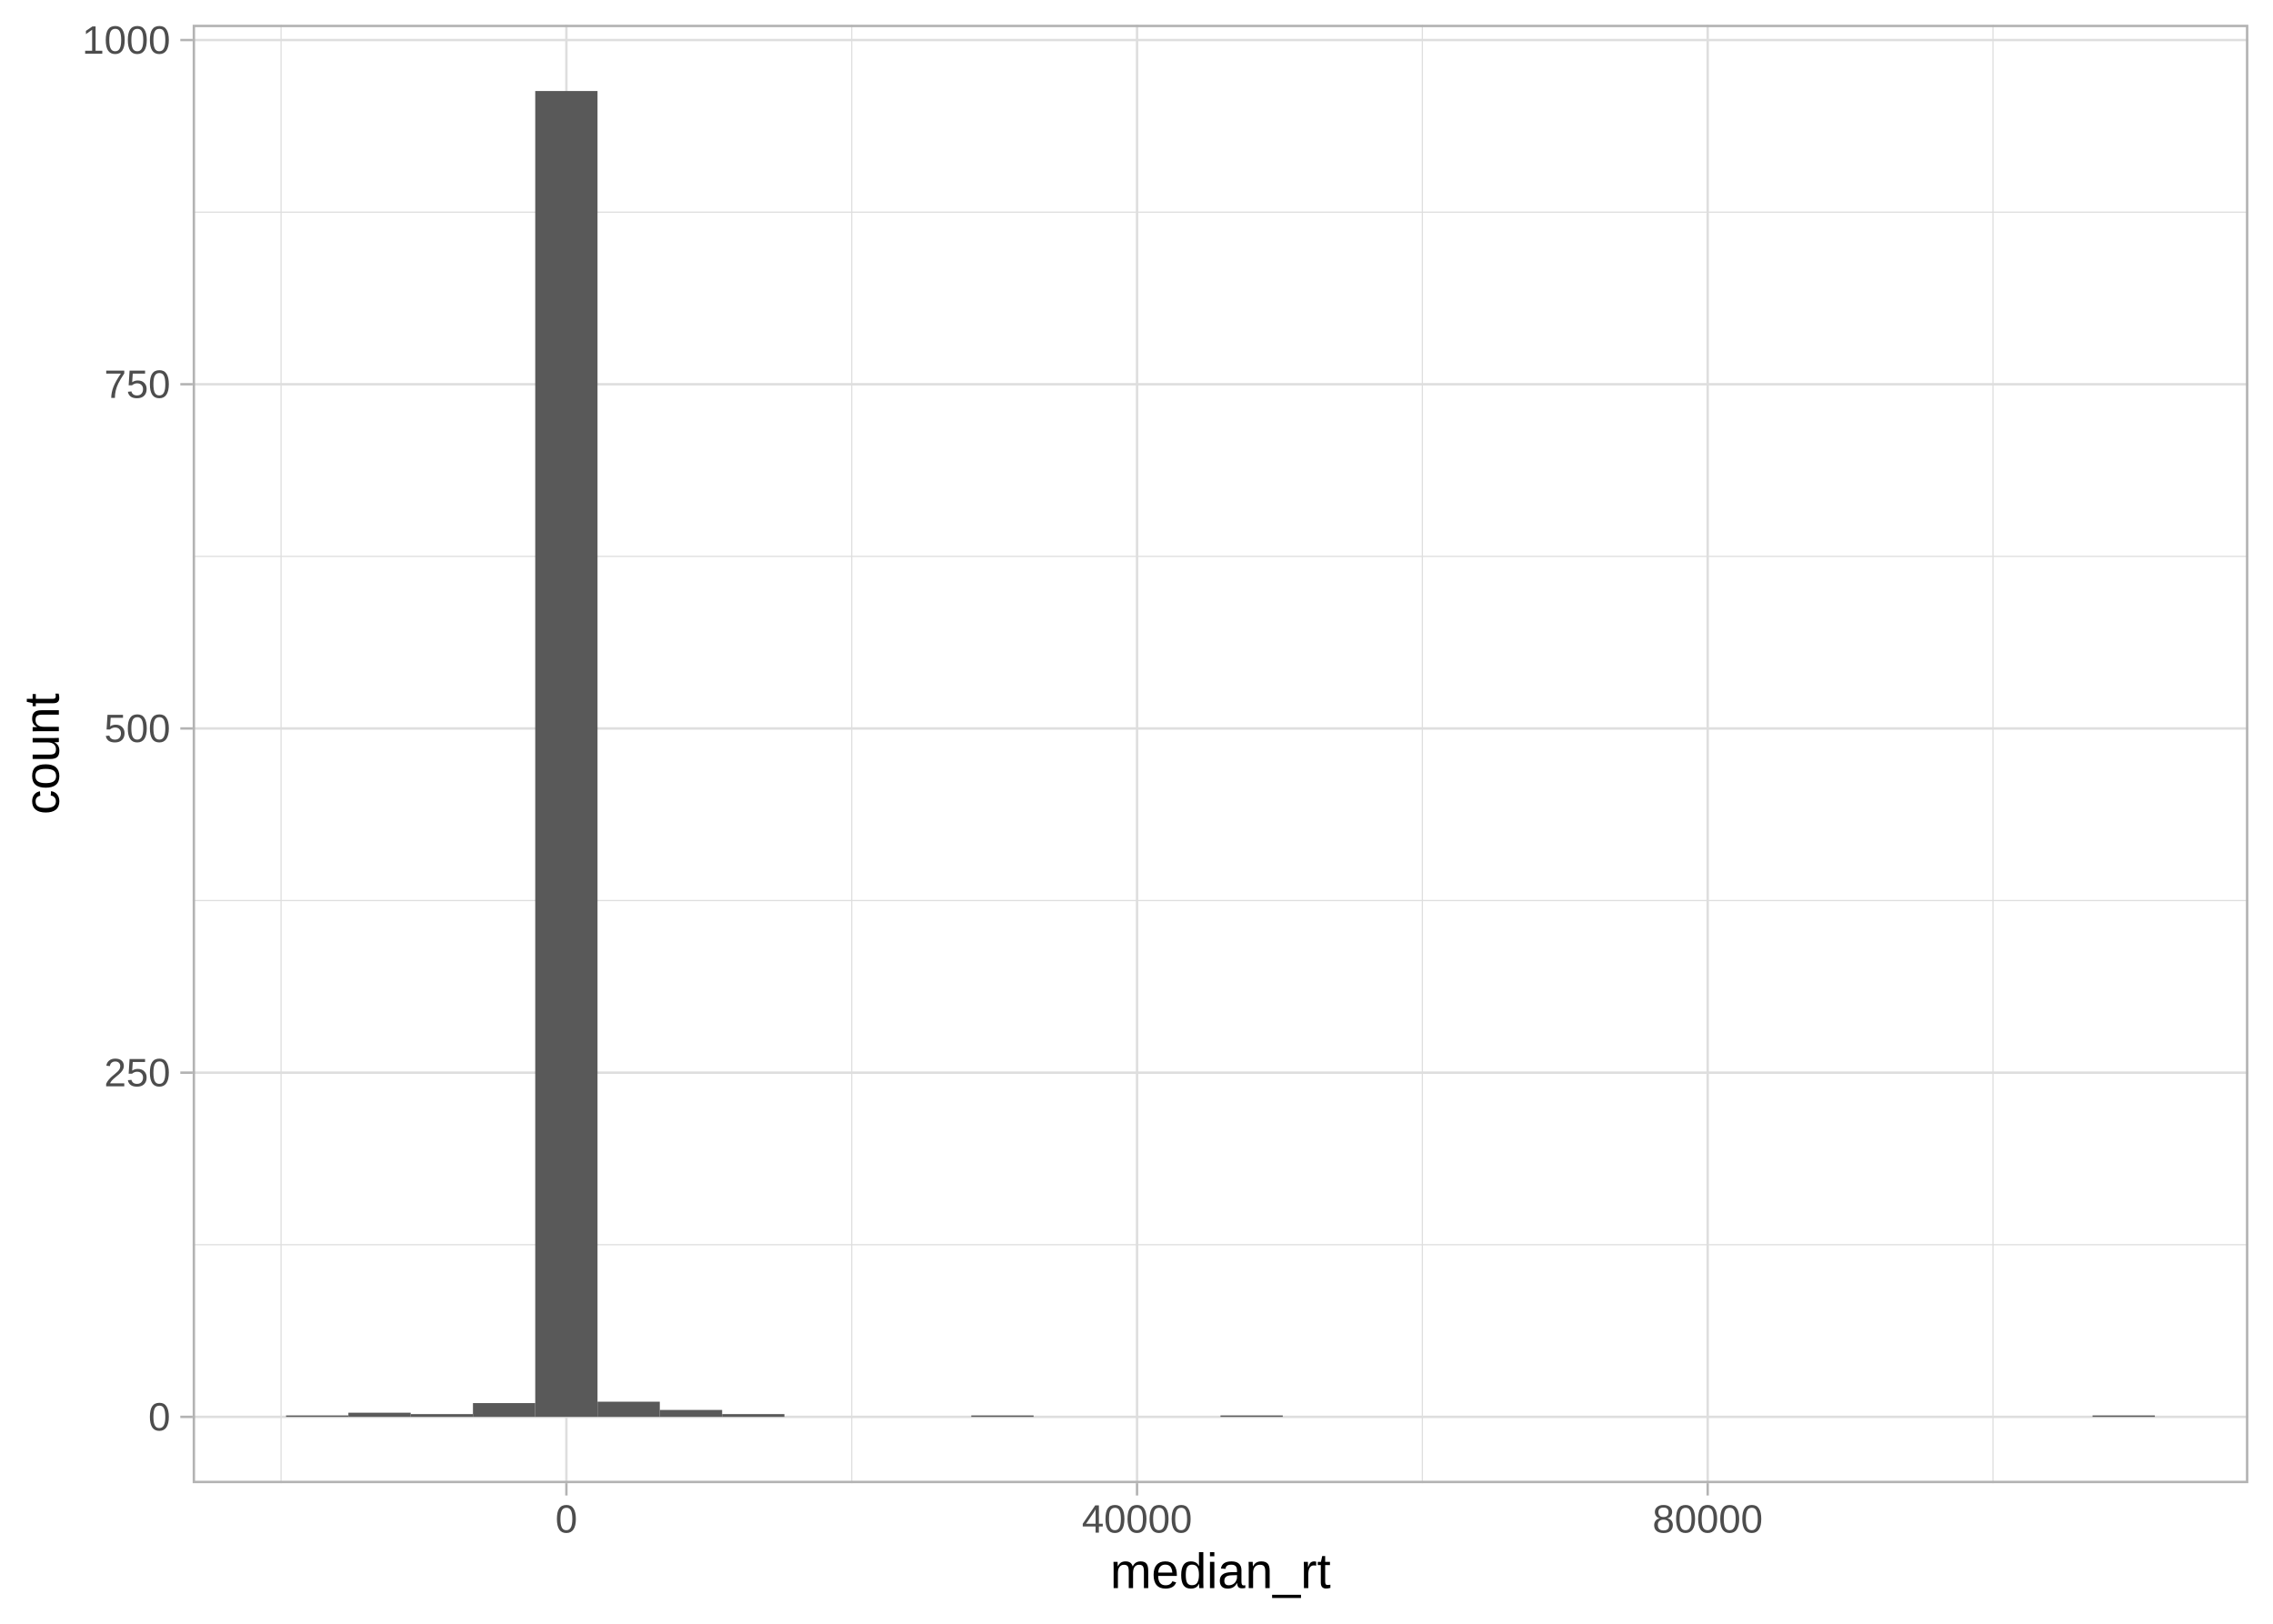
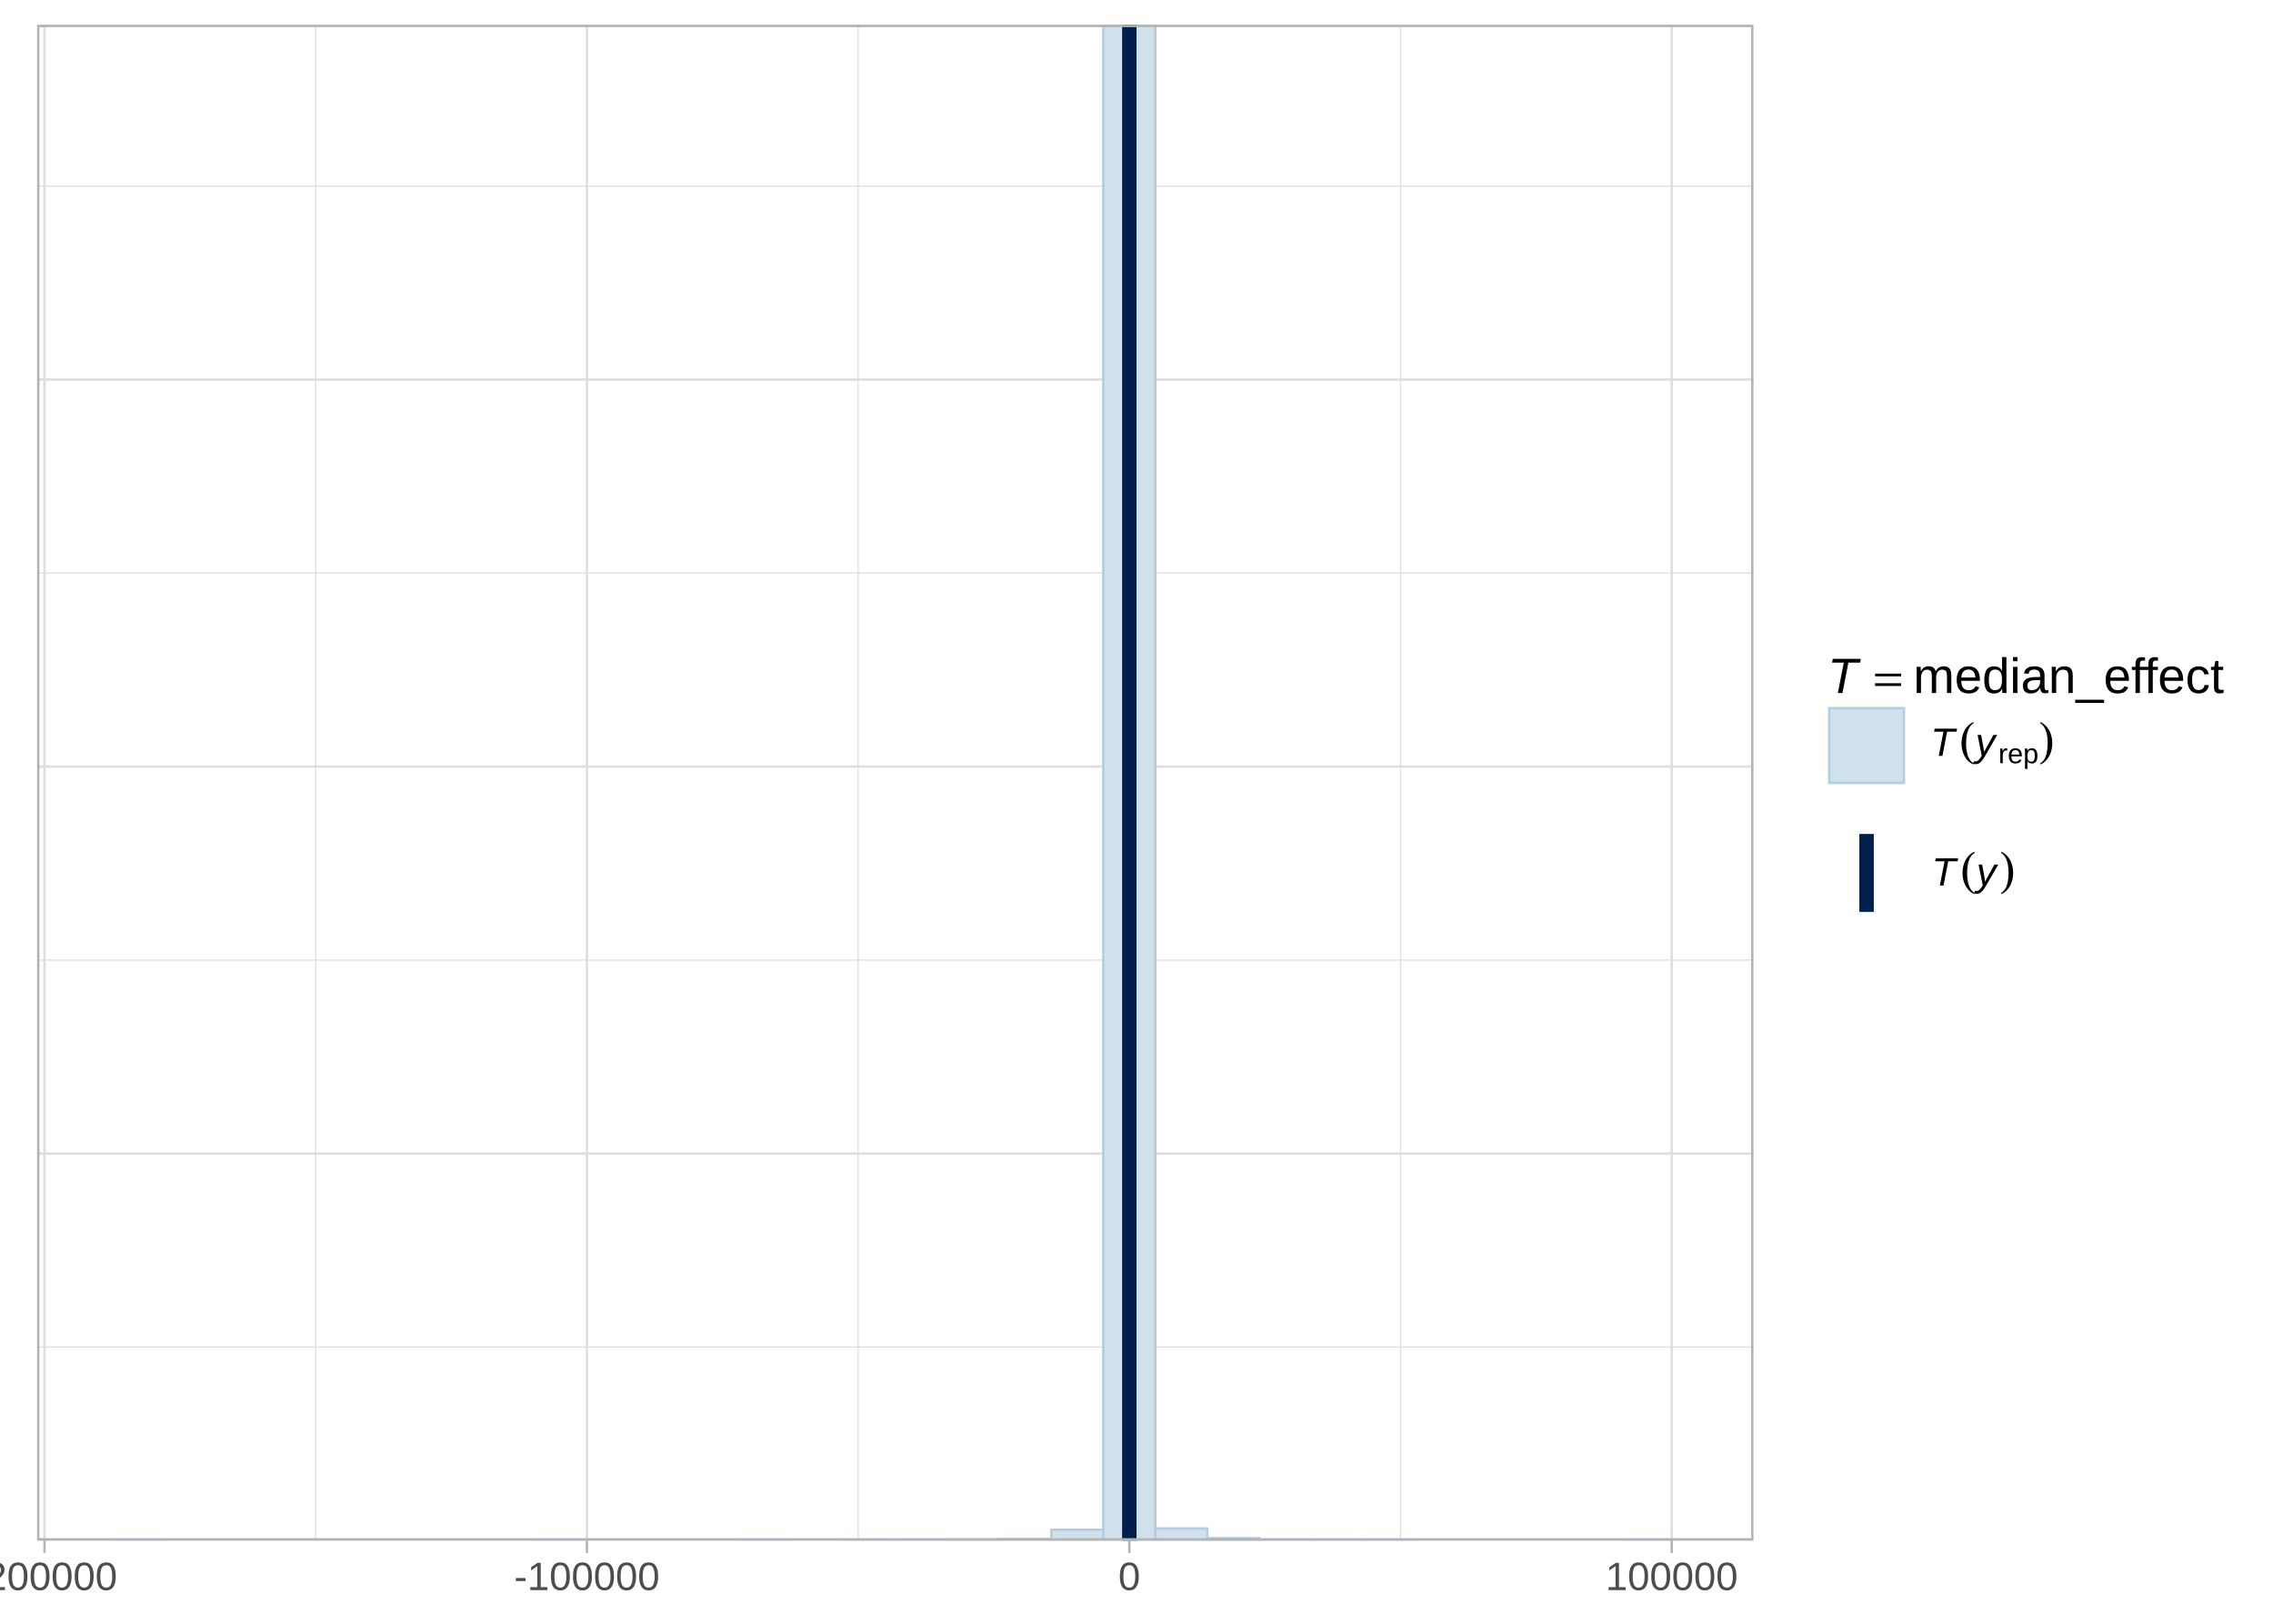
<svg xmlns="http://www.w3.org/2000/svg" viewBox="0 0 504.00 360.00">
  <defs>
    <style type="text/css">
    line, polyline, polygon, path, rect, circle {
      fill: none;
      stroke: #000000;
      stroke-linecap: round;
      stroke-linejoin: round;
      stroke-miterlimit: 10.00;
    }
  </style>
  </defs>
  <rect width="100%" height="100%" style="stroke: none; fill: #FFFFFF;" />
-   <rect x="-0" y="0.00" width="504.00" height="360.00" style="stroke-width: 1.07; stroke: #FFFFFF; fill: #FFFFFF;" />
+   <rect x="0" y="0.00" width="504.00" height="360.00" style="stroke-width: 1.07; stroke: #FFFFFF; fill: #FFFFFF;" />
  <defs>
-     <clipPath id="cpNDIuNzJ8NDk4LjUyfDMyOC44M3w1LjQ4">
-       <rect x="42.72" y="5.48" width="455.81" height="323.35" />
+     <clipPath id="cpOC4yMnwzODguODF8MzQxLjU1fDUuNDg=">
+       <rect x="8.22" y="5.48" width="380.59" height="336.08" />
    </clipPath>
  </defs>
-   <rect x="42.72" y="5.48" width="455.81" height="323.35" style="stroke-width: 1.07; stroke: none; fill: #FFFFFF;" clip-path="url(#cpNDIuNzJ8NDk4LjUyfDMyOC44M3w1LjQ4)" />
-   <polyline points="42.72,275.97 498.52,275.97 " style="stroke-width: 0.27; stroke: #DEDEDE; stroke-linecap: butt;" clip-path="url(#cpNDIuNzJ8NDk4LjUyfDMyOC44M3w1LjQ4)" />
-   <polyline points="42.72,199.66 498.52,199.66 " style="stroke-width: 0.27; stroke: #DEDEDE; stroke-linecap: butt;" clip-path="url(#cpNDIuNzJ8NDk4LjUyfDMyOC44M3w1LjQ4)" />
-   <polyline points="42.72,123.35 498.52,123.35 " style="stroke-width: 0.27; stroke: #DEDEDE; stroke-linecap: butt;" clip-path="url(#cpNDIuNzJ8NDk4LjUyfDMyOC44M3w1LjQ4)" />
-   <polyline points="42.72,47.04 498.52,47.04 " style="stroke-width: 0.27; stroke: #DEDEDE; stroke-linecap: butt;" clip-path="url(#cpNDIuNzJ8NDk4LjUyfDMyOC44M3w1LjQ4)" />
-   <polyline points="62.32,328.83 62.32,5.48 " style="stroke-width: 0.27; stroke: #DEDEDE; stroke-linecap: butt;" clip-path="url(#cpNDIuNzJ8NDk4LjUyfDMyOC44M3w1LjQ4)" />
-   <polyline points="188.85,328.83 188.85,5.48 " style="stroke-width: 0.27; stroke: #DEDEDE; stroke-linecap: butt;" clip-path="url(#cpNDIuNzJ8NDk4LjUyfDMyOC44M3w1LjQ4)" />
-   <polyline points="315.38,328.83 315.38,5.48 " style="stroke-width: 0.27; stroke: #DEDEDE; stroke-linecap: butt;" clip-path="url(#cpNDIuNzJ8NDk4LjUyfDMyOC44M3w1LjQ4)" />
-   <polyline points="441.91,328.83 441.91,5.48 " style="stroke-width: 0.27; stroke: #DEDEDE; stroke-linecap: butt;" clip-path="url(#cpNDIuNzJ8NDk4LjUyfDMyOC44M3w1LjQ4)" />
-   <polyline points="42.72,314.13 498.52,314.13 " style="stroke-width: 0.53; stroke: #DEDEDE; stroke-linecap: butt;" clip-path="url(#cpNDIuNzJ8NDk4LjUyfDMyOC44M3w1LjQ4)" />
-   <polyline points="42.72,237.82 498.52,237.82 " style="stroke-width: 0.53; stroke: #DEDEDE; stroke-linecap: butt;" clip-path="url(#cpNDIuNzJ8NDk4LjUyfDMyOC44M3w1LjQ4)" />
-   <polyline points="42.72,161.51 498.52,161.51 " style="stroke-width: 0.53; stroke: #DEDEDE; stroke-linecap: butt;" clip-path="url(#cpNDIuNzJ8NDk4LjUyfDMyOC44M3w1LjQ4)" />
-   <polyline points="42.72,85.19 498.52,85.19 " style="stroke-width: 0.53; stroke: #DEDEDE; stroke-linecap: butt;" clip-path="url(#cpNDIuNzJ8NDk4LjUyfDMyOC44M3w1LjQ4)" />
-   <polyline points="42.72,8.88 498.52,8.88 " style="stroke-width: 0.53; stroke: #DEDEDE; stroke-linecap: butt;" clip-path="url(#cpNDIuNzJ8NDk4LjUyfDMyOC44M3w1LjQ4)" />
-   <polyline points="125.59,328.83 125.59,5.48 " style="stroke-width: 0.53; stroke: #DEDEDE; stroke-linecap: butt;" clip-path="url(#cpNDIuNzJ8NDk4LjUyfDMyOC44M3w1LjQ4)" />
-   <polyline points="252.12,328.83 252.12,5.48 " style="stroke-width: 0.53; stroke: #DEDEDE; stroke-linecap: butt;" clip-path="url(#cpNDIuNzJ8NDk4LjUyfDMyOC44M3w1LjQ4)" />
-   <polyline points="378.65,328.83 378.65,5.48 " style="stroke-width: 0.53; stroke: #DEDEDE; stroke-linecap: butt;" clip-path="url(#cpNDIuNzJ8NDk4LjUyfDMyOC44M3w1LjQ4)" />
-   <rect x="63.43" y="313.82" width="13.81" height="0.31" style="stroke-width: 1.07; stroke: none; stroke-linecap: square; stroke-linejoin: miter; fill: #595959;" clip-path="url(#cpNDIuNzJ8NDk4LjUyfDMyOC44M3w1LjQ4)" />
-   <rect x="77.25" y="313.21" width="13.81" height="0.92" style="stroke-width: 1.07; stroke: none; stroke-linecap: square; stroke-linejoin: miter; fill: #595959;" clip-path="url(#cpNDIuNzJ8NDk4LjUyfDMyOC44M3w1LjQ4)" />
-   <rect x="91.06" y="313.52" width="13.81" height="0.61" style="stroke-width: 1.07; stroke: none; stroke-linecap: square; stroke-linejoin: miter; fill: #595959;" clip-path="url(#cpNDIuNzJ8NDk4LjUyfDMyOC44M3w1LjQ4)" />
-   <rect x="104.87" y="311.08" width="13.81" height="3.05" style="stroke-width: 1.07; stroke: none; stroke-linecap: square; stroke-linejoin: miter; fill: #595959;" clip-path="url(#cpNDIuNzJ8NDk4LjUyfDMyOC44M3w1LjQ4)" />
-   <rect x="118.68" y="20.18" width="13.81" height="293.95" style="stroke-width: 1.07; stroke: none; stroke-linecap: square; stroke-linejoin: miter; fill: #595959;" clip-path="url(#cpNDIuNzJ8NDk4LjUyfDMyOC44M3w1LjQ4)" />
-   <rect x="132.49" y="310.77" width="13.81" height="3.36" style="stroke-width: 1.07; stroke: none; stroke-linecap: square; stroke-linejoin: miter; fill: #595959;" clip-path="url(#cpNDIuNzJ8NDk4LjUyfDMyOC44M3w1LjQ4)" />
-   <rect x="146.31" y="312.60" width="13.81" height="1.53" style="stroke-width: 1.07; stroke: none; stroke-linecap: square; stroke-linejoin: miter; fill: #595959;" clip-path="url(#cpNDIuNzJ8NDk4LjUyfDMyOC44M3w1LjQ4)" />
-   <rect x="160.12" y="313.52" width="13.81" height="0.61" style="stroke-width: 1.07; stroke: none; stroke-linecap: square; stroke-linejoin: miter; fill: #595959;" clip-path="url(#cpNDIuNzJ8NDk4LjUyfDMyOC44M3w1LjQ4)" />
-   <rect x="173.93" y="314.13" width="13.81" height="0.00" style="stroke-width: 1.07; stroke: none; stroke-linecap: square; stroke-linejoin: miter; fill: #595959;" clip-path="url(#cpNDIuNzJ8NDk4LjUyfDMyOC44M3w1LjQ4)" />
-   <rect x="187.74" y="314.13" width="13.81" height="0.00" style="stroke-width: 1.07; stroke: none; stroke-linecap: square; stroke-linejoin: miter; fill: #595959;" clip-path="url(#cpNDIuNzJ8NDk4LjUyfDMyOC44M3w1LjQ4)" />
-   <rect x="201.56" y="314.13" width="13.81" height="0.00" style="stroke-width: 1.07; stroke: none; stroke-linecap: square; stroke-linejoin: miter; fill: #595959;" clip-path="url(#cpNDIuNzJ8NDk4LjUyfDMyOC44M3w1LjQ4)" />
-   <rect x="215.37" y="313.82" width="13.81" height="0.31" style="stroke-width: 1.07; stroke: none; stroke-linecap: square; stroke-linejoin: miter; fill: #595959;" clip-path="url(#cpNDIuNzJ8NDk4LjUyfDMyOC44M3w1LjQ4)" />
-   <rect x="229.18" y="314.13" width="13.81" height="0.00" style="stroke-width: 1.07; stroke: none; stroke-linecap: square; stroke-linejoin: miter; fill: #595959;" clip-path="url(#cpNDIuNzJ8NDk4LjUyfDMyOC44M3w1LjQ4)" />
-   <rect x="242.99" y="314.13" width="13.81" height="0.00" style="stroke-width: 1.07; stroke: none; stroke-linecap: square; stroke-linejoin: miter; fill: #595959;" clip-path="url(#cpNDIuNzJ8NDk4LjUyfDMyOC44M3w1LjQ4)" />
-   <rect x="256.81" y="314.13" width="13.81" height="0.00" style="stroke-width: 1.07; stroke: none; stroke-linecap: square; stroke-linejoin: miter; fill: #595959;" clip-path="url(#cpNDIuNzJ8NDk4LjUyfDMyOC44M3w1LjQ4)" />
-   <rect x="270.62" y="313.82" width="13.81" height="0.31" style="stroke-width: 1.07; stroke: none; stroke-linecap: square; stroke-linejoin: miter; fill: #595959;" clip-path="url(#cpNDIuNzJ8NDk4LjUyfDMyOC44M3w1LjQ4)" />
-   <rect x="284.43" y="314.13" width="13.81" height="0.00" style="stroke-width: 1.07; stroke: none; stroke-linecap: square; stroke-linejoin: miter; fill: #595959;" clip-path="url(#cpNDIuNzJ8NDk4LjUyfDMyOC44M3w1LjQ4)" />
-   <rect x="298.24" y="314.13" width="13.81" height="0.00" style="stroke-width: 1.07; stroke: none; stroke-linecap: square; stroke-linejoin: miter; fill: #595959;" clip-path="url(#cpNDIuNzJ8NDk4LjUyfDMyOC44M3w1LjQ4)" />
-   <rect x="312.05" y="314.13" width="13.81" height="0.00" style="stroke-width: 1.07; stroke: none; stroke-linecap: square; stroke-linejoin: miter; fill: #595959;" clip-path="url(#cpNDIuNzJ8NDk4LjUyfDMyOC44M3w1LjQ4)" />
-   <rect x="325.87" y="314.13" width="13.81" height="0.00" style="stroke-width: 1.07; stroke: none; stroke-linecap: square; stroke-linejoin: miter; fill: #595959;" clip-path="url(#cpNDIuNzJ8NDk4LjUyfDMyOC44M3w1LjQ4)" />
-   <rect x="339.68" y="314.13" width="13.81" height="0.00" style="stroke-width: 1.07; stroke: none; stroke-linecap: square; stroke-linejoin: miter; fill: #595959;" clip-path="url(#cpNDIuNzJ8NDk4LjUyfDMyOC44M3w1LjQ4)" />
-   <rect x="353.49" y="314.13" width="13.81" height="0.00" style="stroke-width: 1.07; stroke: none; stroke-linecap: square; stroke-linejoin: miter; fill: #595959;" clip-path="url(#cpNDIuNzJ8NDk4LjUyfDMyOC44M3w1LjQ4)" />
-   <rect x="367.30" y="314.13" width="13.81" height="0.00" style="stroke-width: 1.07; stroke: none; stroke-linecap: square; stroke-linejoin: miter; fill: #595959;" clip-path="url(#cpNDIuNzJ8NDk4LjUyfDMyOC44M3w1LjQ4)" />
-   <rect x="381.12" y="314.13" width="13.81" height="0.00" style="stroke-width: 1.07; stroke: none; stroke-linecap: square; stroke-linejoin: miter; fill: #595959;" clip-path="url(#cpNDIuNzJ8NDk4LjUyfDMyOC44M3w1LjQ4)" />
-   <rect x="394.93" y="314.13" width="13.81" height="0.00" style="stroke-width: 1.07; stroke: none; stroke-linecap: square; stroke-linejoin: miter; fill: #595959;" clip-path="url(#cpNDIuNzJ8NDk4LjUyfDMyOC44M3w1LjQ4)" />
-   <rect x="408.74" y="314.13" width="13.81" height="0.00" style="stroke-width: 1.07; stroke: none; stroke-linecap: square; stroke-linejoin: miter; fill: #595959;" clip-path="url(#cpNDIuNzJ8NDk4LjUyfDMyOC44M3w1LjQ4)" />
-   <rect x="422.55" y="314.13" width="13.81" height="0.00" style="stroke-width: 1.07; stroke: none; stroke-linecap: square; stroke-linejoin: miter; fill: #595959;" clip-path="url(#cpNDIuNzJ8NDk4LjUyfDMyOC44M3w1LjQ4)" />
-   <rect x="436.37" y="314.13" width="13.81" height="0.00" style="stroke-width: 1.07; stroke: none; stroke-linecap: square; stroke-linejoin: miter; fill: #595959;" clip-path="url(#cpNDIuNzJ8NDk4LjUyfDMyOC44M3w1LjQ4)" />
-   <rect x="450.18" y="314.13" width="13.81" height="0.00" style="stroke-width: 1.07; stroke: none; stroke-linecap: square; stroke-linejoin: miter; fill: #595959;" clip-path="url(#cpNDIuNzJ8NDk4LjUyfDMyOC44M3w1LjQ4)" />
-   <rect x="463.99" y="313.82" width="13.81" height="0.31" style="stroke-width: 1.07; stroke: none; stroke-linecap: square; stroke-linejoin: miter; fill: #595959;" clip-path="url(#cpNDIuNzJ8NDk4LjUyfDMyOC44M3w1LjQ4)" />
-   <rect x="42.72" y="5.48" width="455.81" height="323.35" style="stroke-width: 1.07; stroke: #B3B3B3;" clip-path="url(#cpNDIuNzJ8NDk4LjUyfDMyOC44M3w1LjQ4)" />
+   <rect x="8.22" y="5.48" width="380.59" height="336.08" style="stroke-width: 1.07; stroke: none; fill: #FFFFFF;" clip-path="url(#cpOC4yMnwzODguODF8MzQxLjU1fDUuNDg=)" />
+   <polyline points="8.22,298.66 388.81,298.66 " style="stroke-width: 0.27; stroke: #DEDEDE; stroke-linecap: butt;" clip-path="url(#cpOC4yMnwzODguODF8MzQxLjU1fDUuNDg=)" />
+   <polyline points="8.22,212.86 388.81,212.86 " style="stroke-width: 0.27; stroke: #DEDEDE; stroke-linecap: butt;" clip-path="url(#cpOC4yMnwzODguODF8MzQxLjU1fDUuNDg=)" />
+   <polyline points="8.22,127.06 388.81,127.06 " style="stroke-width: 0.27; stroke: #DEDEDE; stroke-linecap: butt;" clip-path="url(#cpOC4yMnwzODguODF8MzQxLjU1fDUuNDg=)" />
+   <polyline points="8.22,41.26 388.81,41.26 " style="stroke-width: 0.27; stroke: #DEDEDE; stroke-linecap: butt;" clip-path="url(#cpOC4yMnwzODguODF8MzQxLjU1fDUuNDg=)" />
+   <polyline points="70.01,341.55 70.01,5.48 " style="stroke-width: 0.27; stroke: #DEDEDE; stroke-linecap: butt;" clip-path="url(#cpOC4yMnwzODguODF8MzQxLjU1fDUuNDg=)" />
+   <polyline points="190.28,341.55 190.28,5.48 " style="stroke-width: 0.27; stroke: #DEDEDE; stroke-linecap: butt;" clip-path="url(#cpOC4yMnwzODguODF8MzQxLjU1fDUuNDg=)" />
+   <polyline points="310.55,341.55 310.55,5.48 " style="stroke-width: 0.27; stroke: #DEDEDE; stroke-linecap: butt;" clip-path="url(#cpOC4yMnwzODguODF8MzQxLjU1fDUuNDg=)" />
+   <polyline points="8.22,341.55 388.81,341.55 " style="stroke-width: 0.53; stroke: #DEDEDE; stroke-linecap: butt;" clip-path="url(#cpOC4yMnwzODguODF8MzQxLjU1fDUuNDg=)" />
+   <polyline points="8.22,255.76 388.81,255.76 " style="stroke-width: 0.53; stroke: #DEDEDE; stroke-linecap: butt;" clip-path="url(#cpOC4yMnwzODguODF8MzQxLjU1fDUuNDg=)" />
+   <polyline points="8.22,169.96 388.81,169.96 " style="stroke-width: 0.53; stroke: #DEDEDE; stroke-linecap: butt;" clip-path="url(#cpOC4yMnwzODguODF8MzQxLjU1fDUuNDg=)" />
+   <polyline points="8.22,84.16 388.81,84.16 " style="stroke-width: 0.53; stroke: #DEDEDE; stroke-linecap: butt;" clip-path="url(#cpOC4yMnwzODguODF8MzQxLjU1fDUuNDg=)" />
+   <polyline points="9.87,341.55 9.87,5.48 " style="stroke-width: 0.53; stroke: #DEDEDE; stroke-linecap: butt;" clip-path="url(#cpOC4yMnwzODguODF8MzQxLjU1fDUuNDg=)" />
+   <polyline points="130.14,341.55 130.14,5.48 " style="stroke-width: 0.53; stroke: #DEDEDE; stroke-linecap: butt;" clip-path="url(#cpOC4yMnwzODguODF8MzQxLjU1fDUuNDg=)" />
+   <polyline points="250.41,341.55 250.41,5.48 " style="stroke-width: 0.53; stroke: #DEDEDE; stroke-linecap: butt;" clip-path="url(#cpOC4yMnwzODguODF8MzQxLjU1fDUuNDg=)" />
+   <polyline points="370.68,341.55 370.68,5.48 " style="stroke-width: 0.53; stroke: #DEDEDE; stroke-linecap: butt;" clip-path="url(#cpOC4yMnwzODguODF8MzQxLjU1fDUuNDg=)" />
+   <rect x="25.52" y="341.47" width="11.53" height="0.086" style="stroke-width: 0.53; stroke: #B3CDE0; stroke-linecap: square; stroke-linejoin: miter; fill: #D1E1EC;" clip-path="url(#cpOC4yMnwzODguODF8MzQxLjU1fDUuNDg=)" />
+   <rect x="37.05" y="341.55" width="11.53" height="0.00" style="stroke-width: 0.53; stroke: #B3CDE0; stroke-linecap: square; stroke-linejoin: miter; fill: #D1E1EC;" clip-path="url(#cpOC4yMnwzODguODF8MzQxLjU1fDUuNDg=)" />
+   <rect x="48.58" y="341.55" width="11.53" height="0.00" style="stroke-width: 0.53; stroke: #B3CDE0; stroke-linecap: square; stroke-linejoin: miter; fill: #D1E1EC;" clip-path="url(#cpOC4yMnwzODguODF8MzQxLjU1fDUuNDg=)" />
+   <rect x="60.12" y="341.55" width="11.53" height="0.00" style="stroke-width: 0.53; stroke: #B3CDE0; stroke-linecap: square; stroke-linejoin: miter; fill: #D1E1EC;" clip-path="url(#cpOC4yMnwzODguODF8MzQxLjU1fDUuNDg=)" />
+   <rect x="71.65" y="341.55" width="11.53" height="0.00" style="stroke-width: 0.53; stroke: #B3CDE0; stroke-linecap: square; stroke-linejoin: miter; fill: #D1E1EC;" clip-path="url(#cpOC4yMnwzODguODF8MzQxLjU1fDUuNDg=)" />
+   <rect x="83.18" y="341.55" width="11.53" height="0.00" style="stroke-width: 0.53; stroke: #B3CDE0; stroke-linecap: square; stroke-linejoin: miter; fill: #D1E1EC;" clip-path="url(#cpOC4yMnwzODguODF8MzQxLjU1fDUuNDg=)" />
+   <rect x="94.72" y="341.55" width="11.53" height="0.00" style="stroke-width: 0.53; stroke: #B3CDE0; stroke-linecap: square; stroke-linejoin: miter; fill: #D1E1EC;" clip-path="url(#cpOC4yMnwzODguODF8MzQxLjU1fDUuNDg=)" />
+   <rect x="106.25" y="341.55" width="11.53" height="0.00" style="stroke-width: 0.53; stroke: #B3CDE0; stroke-linecap: square; stroke-linejoin: miter; fill: #D1E1EC;" clip-path="url(#cpOC4yMnwzODguODF8MzQxLjU1fDUuNDg=)" />
+   <rect x="117.78" y="341.47" width="11.53" height="0.086" style="stroke-width: 0.53; stroke: #B3CDE0; stroke-linecap: square; stroke-linejoin: miter; fill: #D1E1EC;" clip-path="url(#cpOC4yMnwzODguODF8MzQxLjU1fDUuNDg=)" />
+   <rect x="129.32" y="341.55" width="11.53" height="0.00" style="stroke-width: 0.53; stroke: #B3CDE0; stroke-linecap: square; stroke-linejoin: miter; fill: #D1E1EC;" clip-path="url(#cpOC4yMnwzODguODF8MzQxLjU1fDUuNDg=)" />
+   <rect x="140.85" y="341.55" width="11.53" height="0.00" style="stroke-width: 0.53; stroke: #B3CDE0; stroke-linecap: square; stroke-linejoin: miter; fill: #D1E1EC;" clip-path="url(#cpOC4yMnwzODguODF8MzQxLjU1fDUuNDg=)" />
+   <rect x="152.38" y="341.55" width="11.53" height="0.00" style="stroke-width: 0.53; stroke: #B3CDE0; stroke-linecap: square; stroke-linejoin: miter; fill: #D1E1EC;" clip-path="url(#cpOC4yMnwzODguODF8MzQxLjU1fDUuNDg=)" />
+   <rect x="163.91" y="341.38" width="11.53" height="0.17" style="stroke-width: 0.53; stroke: #B3CDE0; stroke-linecap: square; stroke-linejoin: miter; fill: #D1E1EC;" clip-path="url(#cpOC4yMnwzODguODF8MzQxLjU1fDUuNDg=)" />
+   <rect x="175.45" y="341.55" width="11.53" height="0.00" style="stroke-width: 0.53; stroke: #B3CDE0; stroke-linecap: square; stroke-linejoin: miter; fill: #D1E1EC;" clip-path="url(#cpOC4yMnwzODguODF8MzQxLjU1fDUuNDg=)" />
+   <rect x="186.98" y="341.47" width="11.53" height="0.086" style="stroke-width: 0.53; stroke: #B3CDE0; stroke-linecap: square; stroke-linejoin: miter; fill: #D1E1EC;" clip-path="url(#cpOC4yMnwzODguODF8MzQxLjU1fDUuNDg=)" />
+   <rect x="198.51" y="341.47" width="11.53" height="0.086" style="stroke-width: 0.53; stroke: #B3CDE0; stroke-linecap: square; stroke-linejoin: miter; fill: #D1E1EC;" clip-path="url(#cpOC4yMnwzODguODF8MzQxLjU1fDUuNDg=)" />
+   <rect x="210.05" y="341.30" width="11.53" height="0.26" style="stroke-width: 0.53; stroke: #B3CDE0; stroke-linecap: square; stroke-linejoin: miter; fill: #D1E1EC;" clip-path="url(#cpOC4yMnwzODguODF8MzQxLjU1fDUuNDg=)" />
+   <rect x="221.58" y="341.21" width="11.53" height="0.34" style="stroke-width: 0.53; stroke: #B3CDE0; stroke-linecap: square; stroke-linejoin: miter; fill: #D1E1EC;" clip-path="url(#cpOC4yMnwzODguODF8MzQxLjU1fDUuNDg=)" />
+   <rect x="233.11" y="339.15" width="11.53" height="2.40" style="stroke-width: 0.53; stroke: #B3CDE0; stroke-linecap: square; stroke-linejoin: miter; fill: #D1E1EC;" clip-path="url(#cpOC4yMnwzODguODF8MzQxLjU1fDUuNDg=)" />
+   <rect x="244.64" y="5.48" width="11.53" height="336.08" style="stroke-width: 0.53; stroke: #B3CDE0; stroke-linecap: square; stroke-linejoin: miter; fill: #D1E1EC;" clip-path="url(#cpOC4yMnwzODguODF8MzQxLjU1fDUuNDg=)" />
+   <rect x="256.18" y="338.89" width="11.53" height="2.66" style="stroke-width: 0.53; stroke: #B3CDE0; stroke-linecap: square; stroke-linejoin: miter; fill: #D1E1EC;" clip-path="url(#cpOC4yMnwzODguODF8MzQxLjU1fDUuNDg=)" />
+   <rect x="267.71" y="341.04" width="11.53" height="0.51" style="stroke-width: 0.53; stroke: #B3CDE0; stroke-linecap: square; stroke-linejoin: miter; fill: #D1E1EC;" clip-path="url(#cpOC4yMnwzODguODF8MzQxLjU1fDUuNDg=)" />
+   <rect x="279.24" y="341.47" width="11.53" height="0.086" style="stroke-width: 0.53; stroke: #B3CDE0; stroke-linecap: square; stroke-linejoin: miter; fill: #D1E1EC;" clip-path="url(#cpOC4yMnwzODguODF8MzQxLjU1fDUuNDg=)" />
+   <rect x="290.78" y="341.38" width="11.53" height="0.17" style="stroke-width: 0.53; stroke: #B3CDE0; stroke-linecap: square; stroke-linejoin: miter; fill: #D1E1EC;" clip-path="url(#cpOC4yMnwzODguODF8MzQxLjU1fDUuNDg=)" />
+   <rect x="302.31" y="341.47" width="11.53" height="0.086" style="stroke-width: 0.53; stroke: #B3CDE0; stroke-linecap: square; stroke-linejoin: miter; fill: #D1E1EC;" clip-path="url(#cpOC4yMnwzODguODF8MzQxLjU1fDUuNDg=)" />
+   <rect x="313.84" y="341.55" width="11.53" height="0.00" style="stroke-width: 0.53; stroke: #B3CDE0; stroke-linecap: square; stroke-linejoin: miter; fill: #D1E1EC;" clip-path="url(#cpOC4yMnwzODguODF8MzQxLjU1fDUuNDg=)" />
+   <rect x="325.38" y="341.55" width="11.53" height="0.00" style="stroke-width: 0.53; stroke: #B3CDE0; stroke-linecap: square; stroke-linejoin: miter; fill: #D1E1EC;" clip-path="url(#cpOC4yMnwzODguODF8MzQxLjU1fDUuNDg=)" />
+   <rect x="336.91" y="341.55" width="11.53" height="0.00" style="stroke-width: 0.53; stroke: #B3CDE0; stroke-linecap: square; stroke-linejoin: miter; fill: #D1E1EC;" clip-path="url(#cpOC4yMnwzODguODF8MzQxLjU1fDUuNDg=)" />
+   <rect x="348.44" y="341.55" width="11.53" height="0.00" style="stroke-width: 0.53; stroke: #B3CDE0; stroke-linecap: square; stroke-linejoin: miter; fill: #D1E1EC;" clip-path="url(#cpOC4yMnwzODguODF8MzQxLjU1fDUuNDg=)" />
+   <rect x="359.97" y="341.47" width="11.53" height="0.086" style="stroke-width: 0.53; stroke: #B3CDE0; stroke-linecap: square; stroke-linejoin: miter; fill: #D1E1EC;" clip-path="url(#cpOC4yMnwzODguODF8MzQxLjU1fDUuNDg=)" />
+   <line x1="250.41" y1="341.55" x2="250.41" y2="5.48" style="stroke-width: 3.20; stroke: #011F4B; stroke-linecap: butt;" clip-path="url(#cpOC4yMnwzODguODF8MzQxLjU1fDUuNDg=)" />
+   <rect x="8.22" y="5.48" width="380.59" height="336.08" style="stroke-width: 1.07; stroke: #B3B3B3;" clip-path="url(#cpOC4yMnwzODguODF8MzQxLjU1fDUuNDg=)" />
  <defs>
    <clipPath id="cpMC4wMHw1MDQuMDB8MzYwLjAwfDAuMDA=">
      <rect x="0.00" y="0.00" width="504.00" height="360.00" />
    </clipPath>
  </defs>
+   <polyline points="9.87,344.29 9.87,341.55 " style="stroke-width: 0.53; stroke: #B3B3B3; stroke-linecap: butt;" clip-path="url(#cpMC4wMHw1MDQuMDB8MzYwLjAwfDAuMDA=)" />
+   <polyline points="130.14,344.29 130.14,341.55 " style="stroke-width: 0.53; stroke: #B3B3B3; stroke-linecap: butt;" clip-path="url(#cpMC4wMHw1MDQuMDB8MzYwLjAwfDAuMDA=)" />
+   <polyline points="250.41,344.29 250.41,341.55 " style="stroke-width: 0.53; stroke: #B3B3B3; stroke-linecap: butt;" clip-path="url(#cpMC4wMHw1MDQuMDB8MzYwLjAwfDAuMDA=)" />
+   <polyline points="370.68,344.29 370.68,341.55 " style="stroke-width: 0.53; stroke: #B3B3B3; stroke-linecap: butt;" clip-path="url(#cpMC4wMHw1MDQuMDB8MzYwLjAwfDAuMDA=)" />
  <g clip-path="url(#cpMC4wMHw1MDQuMDB8MzYwLjAwfDAuMDA=)">
-     <text x="32.89" y="317.16" style="font-size: 8.80px; fill: #4D4D4D; font-family: Arimo;" textLength="4.89px" lengthAdjust="spacingAndGlyphs">0</text>
+     <text x="-6.28" y="352.54" style="font-size: 8.80px; fill: #4D4D4D; font-family: Arimo;" textLength="32.30px" lengthAdjust="spacingAndGlyphs">-200000</text>
  </g>
  <g clip-path="url(#cpMC4wMHw1MDQuMDB8MzYwLjAwfDAuMDA=)">
-     <text x="23.10" y="240.85" style="font-size: 8.80px; fill: #4D4D4D; font-family: Arimo;" textLength="14.68px" lengthAdjust="spacingAndGlyphs">250</text>
+     <text x="113.99" y="352.54" style="font-size: 8.80px; fill: #4D4D4D; font-family: Arimo;" textLength="32.30px" lengthAdjust="spacingAndGlyphs">-100000</text>
  </g>
  <g clip-path="url(#cpMC4wMHw1MDQuMDB8MzYwLjAwfDAuMDA=)">
-     <text x="23.10" y="164.53" style="font-size: 8.80px; fill: #4D4D4D; font-family: Arimo;" textLength="14.68px" lengthAdjust="spacingAndGlyphs">500</text>
+     <text x="247.96" y="352.54" style="font-size: 8.80px; fill: #4D4D4D; font-family: Arimo;" textLength="4.89px" lengthAdjust="spacingAndGlyphs">0</text>
  </g>
  <g clip-path="url(#cpMC4wMHw1MDQuMDB8MzYwLjAwfDAuMDA=)">
-     <text x="23.10" y="88.22" style="font-size: 8.80px; fill: #4D4D4D; font-family: Arimo;" textLength="14.68px" lengthAdjust="spacingAndGlyphs">750</text>
+     <text x="356.00" y="352.54" style="font-size: 8.80px; fill: #4D4D4D; font-family: Arimo;" textLength="29.36px" lengthAdjust="spacingAndGlyphs">100000</text>
+   </g>
+   <rect x="399.77" y="139.38" width="98.76" height="40.04" style="stroke-width: 1.07; stroke: none; fill: #FFFFFF;" clip-path="url(#cpMC4wMHw1MDQuMDB8MzYwLjAwfDAuMDA=)" />
+   <g clip-path="url(#cpMC4wMHw1MDQuMDB8MzYwLjAwfDAuMDA=)">
+     <text x="405.24" y="153.65" style="font-size: 11.00px; font-style: italic; font-family: Arimo;" textLength="6.72px" lengthAdjust="spacingAndGlyphs">T</text>
  </g>
  <g clip-path="url(#cpMC4wMHw1MDQuMDB8MzYwLjAwfDAuMDA=)">
-     <text x="18.21" y="11.91" style="font-size: 8.80px; fill: #4D4D4D; font-family: Arimo;" textLength="19.58px" lengthAdjust="spacingAndGlyphs">1000</text>
-   </g>
-   <polyline points="39.98,314.13 42.72,314.13 " style="stroke-width: 0.53; stroke: #B3B3B3; stroke-linecap: butt;" clip-path="url(#cpMC4wMHw1MDQuMDB8MzYwLjAwfDAuMDA=)" />
-   <polyline points="39.98,237.82 42.72,237.82 " style="stroke-width: 0.53; stroke: #B3B3B3; stroke-linecap: butt;" clip-path="url(#cpMC4wMHw1MDQuMDB8MzYwLjAwfDAuMDA=)" />
-   <polyline points="39.98,161.51 42.72,161.51 " style="stroke-width: 0.53; stroke: #B3B3B3; stroke-linecap: butt;" clip-path="url(#cpMC4wMHw1MDQuMDB8MzYwLjAwfDAuMDA=)" />
-   <polyline points="39.98,85.19 42.72,85.19 " style="stroke-width: 0.53; stroke: #B3B3B3; stroke-linecap: butt;" clip-path="url(#cpMC4wMHw1MDQuMDB8MzYwLjAwfDAuMDA=)" />
-   <polyline points="39.98,8.88 42.72,8.88 " style="stroke-width: 0.53; stroke: #B3B3B3; stroke-linecap: butt;" clip-path="url(#cpMC4wMHw1MDQuMDB8MzYwLjAwfDAuMDA=)" />
-   <polyline points="125.59,331.57 125.59,328.83 " style="stroke-width: 0.53; stroke: #B3B3B3; stroke-linecap: butt;" clip-path="url(#cpMC4wMHw1MDQuMDB8MzYwLjAwfDAuMDA=)" />
-   <polyline points="252.12,331.57 252.12,328.83 " style="stroke-width: 0.53; stroke: #B3B3B3; stroke-linecap: butt;" clip-path="url(#cpMC4wMHw1MDQuMDB8MzYwLjAwfDAuMDA=)" />
-   <polyline points="378.65,331.57 378.65,328.83 " style="stroke-width: 0.53; stroke: #B3B3B3; stroke-linecap: butt;" clip-path="url(#cpMC4wMHw1MDQuMDB8MzYwLjAwfDAuMDA=)" />
-   <g clip-path="url(#cpMC4wMHw1MDQuMDB8MzYwLjAwfDAuMDA=)">
-     <text x="123.14" y="339.81" style="font-size: 8.80px; fill: #4D4D4D; font-family: Arimo;" textLength="4.89px" lengthAdjust="spacingAndGlyphs">0</text>
+     <text x="415.64" y="153.65" style="font-size: 11.00px; font-family: Standard Symbols PS;" textLength="6.04px" lengthAdjust="spacingAndGlyphs">=</text>
  </g>
  <g clip-path="url(#cpMC4wMHw1MDQuMDB8MzYwLjAwfDAuMDA=)">
-     <text x="239.88" y="339.81" style="font-size: 8.80px; fill: #4D4D4D; font-family: Arimo;" textLength="24.47px" lengthAdjust="spacingAndGlyphs">40000</text>
+     <text x="424.23" y="153.65" style="font-size: 11.00px; font-family: Arimo;" textLength="69.10px" lengthAdjust="spacingAndGlyphs">median_effect</text>
+   </g>
+   <rect x="405.24" y="156.66" width="17.28" height="17.28" style="stroke-width: 1.07; stroke: none; fill: #FFFFFF;" clip-path="url(#cpMC4wMHw1MDQuMDB8MzYwLjAwfDAuMDA=)" />
+   <rect x="405.60" y="157.01" width="16.57" height="16.57" style="stroke-width: 0.53; stroke: #B3CDE0; stroke-linecap: square; stroke-linejoin: miter; fill: #D1E1EC;" clip-path="url(#cpMC4wMHw1MDQuMDB8MzYwLjAwfDAuMDA=)" />
+   <g clip-path="url(#cpMC4wMHw1MDQuMDB8MzYwLjAwfDAuMDA=)">
+     <text x="428.06" y="167.59" style="font-size: 8.80px; font-style: italic; font-family: Arimo;" textLength="5.38px" lengthAdjust="spacingAndGlyphs">T</text>
  </g>
  <g clip-path="url(#cpMC4wMHw1MDQuMDB8MzYwLjAwfDAuMDA=)">
-     <text x="366.41" y="339.81" style="font-size: 8.80px; fill: #4D4D4D; font-family: Arimo;" textLength="24.47px" lengthAdjust="spacingAndGlyphs">80000</text>
+     <text x="434.35" y="167.59" style="font-size: 11.00px; font-family: Standard Symbols PS;" textLength="3.66px" lengthAdjust="spacingAndGlyphs">(</text>
  </g>
  <g clip-path="url(#cpMC4wMHw1MDQuMDB8MzYwLjAwfDAuMDA=)">
-     <text x="246.16" y="352.10" style="font-size: 11.00px; font-family: Arimo;" textLength="48.91px" lengthAdjust="spacingAndGlyphs">median_rt</text>
+     <text x="438.01" y="167.59" style="font-size: 8.80px; font-style: italic; font-family: Arimo;" textLength="4.40px" lengthAdjust="spacingAndGlyphs">y</text>
  </g>
  <g clip-path="url(#cpMC4wMHw1MDQuMDB8MzYwLjAwfDAuMDA=)">
-     <text transform="translate(13.05,180.61) rotate(-90)" style="font-size: 11.00px; font-family: Arimo;" textLength="26.91px" lengthAdjust="spacingAndGlyphs">count</text>
+     <text x="443.11" y="169.21" style="font-size: 6.16px; font-family: Arimo;" textLength="2.05px" lengthAdjust="spacingAndGlyphs">r</text>
+   </g>
+   <g clip-path="url(#cpMC4wMHw1MDQuMDB8MzYwLjAwfDAuMDA=)">
+     <text x="445.16" y="169.21" style="font-size: 6.16px; font-family: Arimo;" textLength="3.43px" lengthAdjust="spacingAndGlyphs">e</text>
+   </g>
+   <g clip-path="url(#cpMC4wMHw1MDQuMDB8MzYwLjAwfDAuMDA=)">
+     <text x="448.59" y="169.21" style="font-size: 6.16px; font-family: Arimo;" textLength="3.43px" lengthAdjust="spacingAndGlyphs">p</text>
+   </g>
+   <g clip-path="url(#cpMC4wMHw1MDQuMDB8MzYwLjAwfDAuMDA=)">
+     <text x="452.01" y="167.59" style="font-size: 11.00px; font-family: Standard Symbols PS;" textLength="3.66px" lengthAdjust="spacingAndGlyphs">)</text>
+   </g>
+   <rect x="399.77" y="179.42" width="52.72" height="28.24" style="stroke-width: 1.07; stroke: none; fill: #FFFFFF;" clip-path="url(#cpMC4wMHw1MDQuMDB8MzYwLjAwfDAuMDA=)" />
+   <rect x="405.24" y="184.90" width="17.28" height="17.28" style="stroke-width: 1.07; stroke: none; fill: #FFFFFF;" clip-path="url(#cpMC4wMHw1MDQuMDB8MzYwLjAwfDAuMDA=)" />
+   <line x1="413.88" y1="202.18" x2="413.88" y2="184.90" style="stroke-width: 3.20; stroke: #011F4B; stroke-linecap: butt;" clip-path="url(#cpMC4wMHw1MDQuMDB8MzYwLjAwfDAuMDA=)" />
+   <g clip-path="url(#cpMC4wMHw1MDQuMDB8MzYwLjAwfDAuMDA=)">
+     <text x="428.30" y="196.33" style="font-size: 8.80px; font-style: italic; font-family: Arimo;" textLength="5.38px" lengthAdjust="spacingAndGlyphs">T</text>
+   </g>
+   <g clip-path="url(#cpMC4wMHw1MDQuMDB8MzYwLjAwfDAuMDA=)">
+     <text x="434.58" y="196.33" style="font-size: 11.00px; font-family: Standard Symbols PS;" textLength="3.66px" lengthAdjust="spacingAndGlyphs">(</text>
+   </g>
+   <g clip-path="url(#cpMC4wMHw1MDQuMDB8MzYwLjAwfDAuMDA=)">
+     <text x="438.24" y="196.33" style="font-size: 8.80px; font-style: italic; font-family: Arimo;" textLength="4.40px" lengthAdjust="spacingAndGlyphs">y</text>
+   </g>
+   <g clip-path="url(#cpMC4wMHw1MDQuMDB8MzYwLjAwfDAuMDA=)">
+     <text x="443.34" y="196.33" style="font-size: 11.00px; font-family: Standard Symbols PS;" textLength="3.66px" lengthAdjust="spacingAndGlyphs">)</text>
  </g>
</svg>
